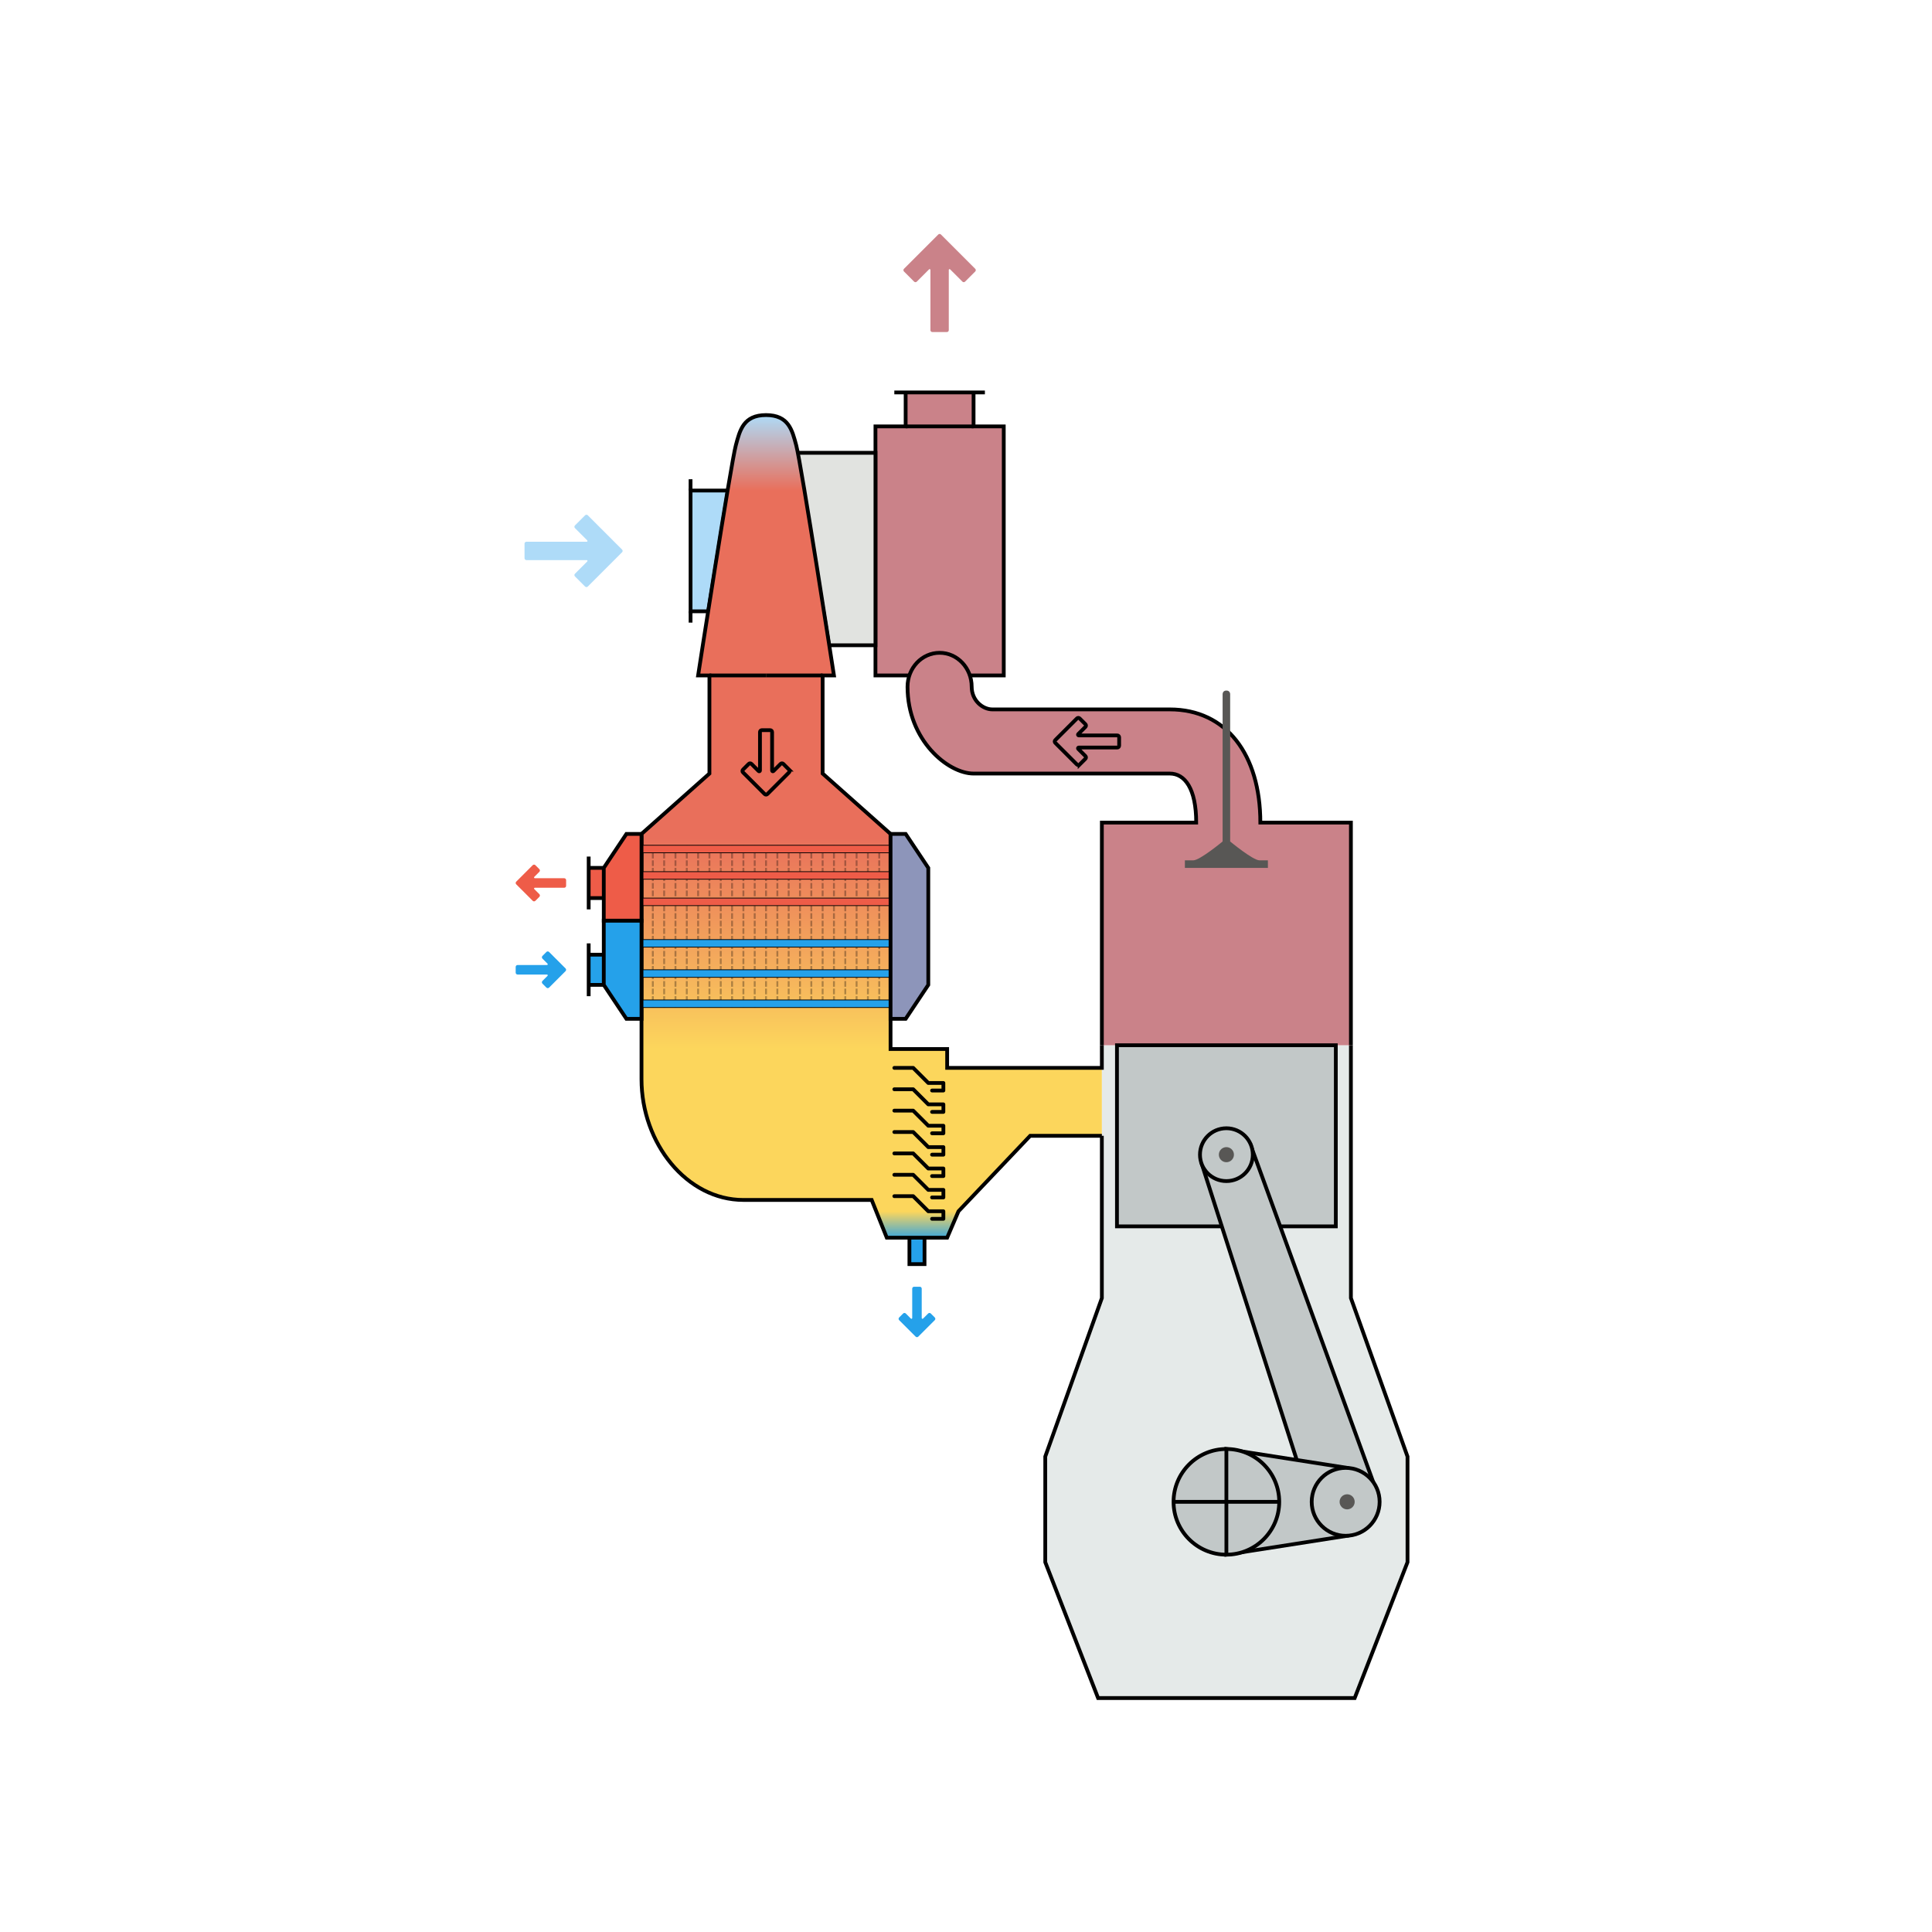
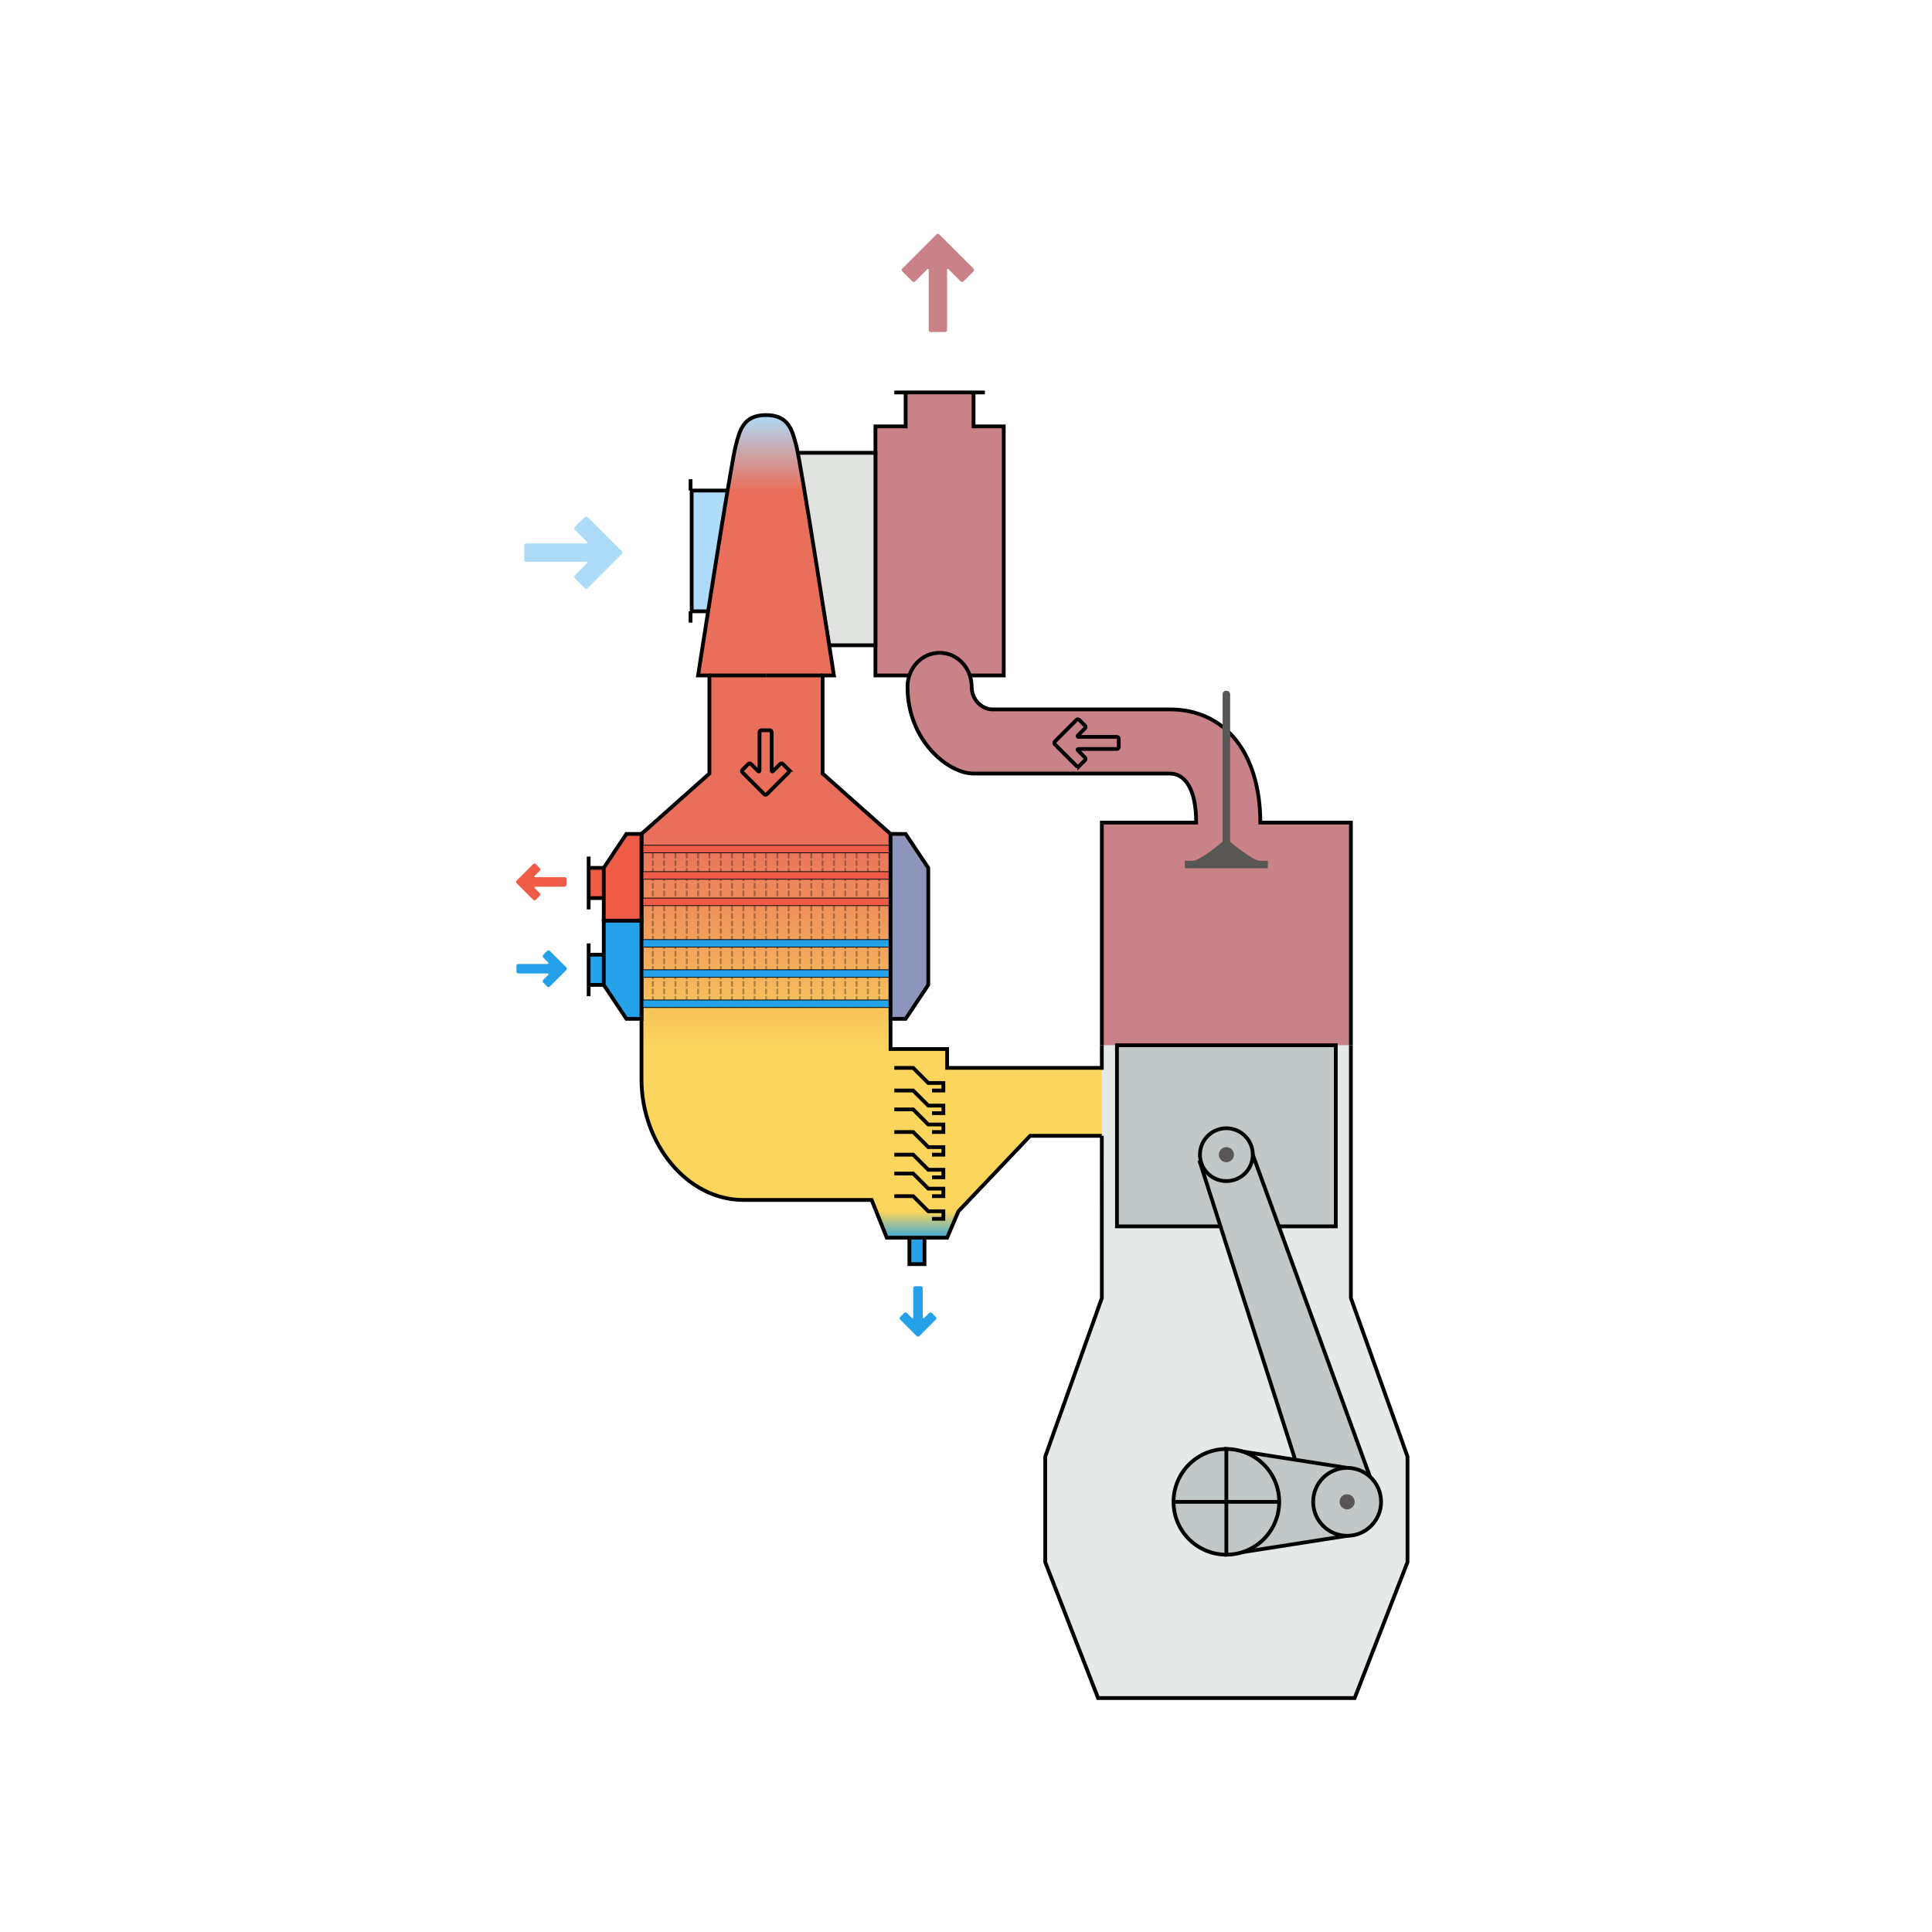
- <svg xmlns="http://www.w3.org/2000/svg" xmlns:xlink="http://www.w3.org/1999/xlink" width="512" height="512" viewBox="0 0 512 512" version="1.1" id="svg8">
-   <defs id="defs2">
-     <linearGradient id="linearGradient1014">
-       <stop style="stop-color:#25a1ea;stop-opacity:1" offset="0" id="stop1006" />
-       <stop style="stop-color:#25a1ea;stop-opacity:1" offset="0.027" id="stop1008" />
-       <stop style="stop-color:#fcd65c;stop-opacity:1" offset="0.062" id="stop1010" />
-       <stop style="stop-color:#fcd65c;stop-opacity:1;" offset="0.253" id="stop1016" />
-       <stop style="stop-color:#e96f5b;stop-opacity:1" offset="0.502" id="stop1018" />
-       <stop style="stop-color:#e96f5b;stop-opacity:1" offset="0.911" id="stop1020" />
-       <stop style="stop-color:#aedbf8;stop-opacity:1" offset="1" id="stop1012" />
+ <svg xmlns="http://www.w3.org/2000/svg" viewBox="0 0 512 512">
+   <defs>
+     <linearGradient id="gradient" x1="200" x2="200" y1="335" y2="110" gradientUnits="userSpaceOnUse">
+       <stop stop-color="#25a1ea" offset="0" />
+       <stop stop-color="#25a1ea" offset=".027" />
+       <stop stop-color="#fcd65c" offset=".062" />
+       <stop stop-color="#fcd65c" offset=".253" />
+       <stop stop-color="#e96f5b" offset=".502" />
+       <stop stop-color="#e96f5b" offset=".911" />
+       <stop stop-color="#aedbf8" offset="1" />
    </linearGradient>
-     <symbol id="RightArrow">
-       <path d="M 63,36 41,58 26,58 42,42 10,42 10,30 42,30 26,14 41,14 z" style="stroke:none" id="path2275" />
-     </symbol>
-     <linearGradient xlink:href="#linearGradient1014" id="linearGradient1004" x1="194" y1="325" x2="194" y2="100" gradientUnits="userSpaceOnUse" gradientTransform="translate(9.006097,10)" />
  </defs>
-   <g id="layer2" style="display:inline">
-     <path id="path961" style="fill:#e5eae9;fill-opacity:1;stroke:none;stroke-width:1px;stroke-linecap:butt;stroke-linejoin:miter;stroke-opacity:1" d="m 358,277 v 67 h -66 v -67" />
-     <path id="path964" style="fill:#e5eae9;fill-opacity:1;stroke:#000000;stroke-width:1px;stroke-linecap:butt;stroke-linejoin:miter;stroke-opacity:1" d="m 358.006,277 0,67 15,42 V 414 l -14,36 h -68 l -14,-36 V 386 L 292.006,344 292,301" />
-     <path id="path5469" style="fill:#ca8289;stroke:#000000;stroke-width:1px;stroke-linecap:butt;stroke-linejoin:miter;stroke-opacity:1;fill-opacity:1" d="m 258.006,104 h 3 m -21,0 h -3 m 20,75 h 9 v -66 h -8 v -9 h -18 v 9 h -8 v 66 h 9" />
-     <path style="fill:#ca8289;stroke:#000000;stroke-width:1px;stroke-linecap:butt;stroke-linejoin:miter;stroke-opacity:1;fill-opacity:1" d="m 292.006,277 v -59 h 25 c 0,-9 -3,-13 -7,-13 h -52 c -6.737,0 -17.5,-8.79 -17.5,-23 0,-4.971 3.806,-9 8.5,-9 4.694,0 8.5,4.029 8.5,9 0,3.624 2.898,6 5.5,6 h 47 c 15,0 24,12 24,30 h 24 v 59" id="path952" />
-     <path style="fill:#c2c8c8;fill-opacity:1;stroke:#000000;stroke-width:1px;stroke-linecap:butt;stroke-linejoin:miter;stroke-opacity:1" d="m 296.006,277 v 48 h 58 v -48 z" id="path877" />
-     <path style="fill:#e1e3e0;fill-opacity:1;stroke:#000000;stroke-width:1px;stroke-linecap:butt;stroke-linejoin:miter;stroke-opacity:1" d="m 232.006,171 h -12.3 l -8.4,-51 h 20.7 z" id="path5485" />
-     <path style="fill:#aedbf8;fill-opacity:1;stroke:#000000;stroke-width:1px;stroke-linecap:butt;stroke-linejoin:miter;stroke-opacity:1" d="m 187.706,162 h -4.7 v -32 h 9.9 z" id="path5435" />
-     <path id="path995" style="fill:url(#linearGradient1004);fill-opacity:1;stroke:#000000;stroke-width:1px;stroke-linecap:butt;stroke-linejoin:miter;stroke-opacity:1" d="m 241.006,328 h 4 m 47,-27 h -19 l -19,20 -3,7 h -6 v 7 h -4 v -7 h -6 l -4,-10 h -34 c -15,0 -27,-15 -27,-32 v -65 l 18,-16 v -26 h -3 c 0,0 8.66,-56 10,-61 1.072,-4 2,-8 8,-8 6,0 6.928,4 8,8 1.34,5 10,61 10,61 h -3 v 26 l 18,16 v 57 h 15 v 5 h 41 L 292,277" />
-     <path style="fill:#c2c8c8;fill-opacity:1;stroke:#000000;stroke-width:1px;stroke-linecap:butt;stroke-linejoin:miter;stroke-opacity:1" d="m 318.458,308.382 13.039,-4.744 33.297,91.528 -16.555,6.023 z" id="path895" />
-     <path style="fill:#c2c8c8;fill-opacity:1;stroke:#000000;stroke-width:1px;stroke-linecap:butt;stroke-linejoin:miter;stroke-opacity:1" d="m 325.006,412 32,-5 v -18 l -32,-5 z" id="path889" />
-     <g id="g873" transform="matrix(-1,0,0,1,632,0)" />
-     <circle style="fill:#c2c8c8;fill-opacity:1;fill-rule:evenodd;stroke:#000000;stroke-width:1;stroke-miterlimit:4;stroke-dasharray:none;stroke-opacity:1;stop-color:#000000" id="path881" cx="325.006" cy="398" r="14" />
-     <circle style="fill:#c2c8c8;fill-opacity:1;fill-rule:evenodd;stroke:#000000;stroke-width:1;stroke-miterlimit:4;stroke-dasharray:none;stroke-opacity:1;stop-color:#000000" id="circle883" cx="356.613" cy="398" r="9" />
-     <circle style="fill:#c2c8c8;fill-opacity:1;fill-rule:evenodd;stroke:#000000;stroke-width:1;stroke-miterlimit:4;stroke-dasharray:none;stroke-opacity:1;stop-color:#000000" id="path887" cx="325.006" cy="306" r="7" />
-     <path style="fill:#25a1ea;fill-opacity:1;stroke:none;stroke-width:0.109;stroke-linecap:butt;stroke-linejoin:miter;stroke-miterlimit:4;stroke-dasharray:none;stroke-opacity:1" d="m 144.805,252.279 -1.054,1.054 a 0.5,0.5 90 0 0 0,0.707 l 1.347,1.347 a 0.207,0.207 112.5 0 1 -0.146,0.354 h -7.792 a 0.5,0.5 135 0 0 -0.5,0.5 v 1.52 a 0.5,0.5 45 0 0 0.5,0.5 h 7.792 a 0.207,0.207 67.5 0 1 0.146,0.354 l -1.347,1.347 a 0.5,0.5 90 0 0 0,0.707 l 1.054,1.054 a 0.5,0.5 5.3128804e-5 0 0 0.707,0 l 4.368,-4.368 a 0.5,0.5 90 0 0 0,-0.707 l -4.368,-4.368 a 0.5,0.5 180 0 0 -0.707,0 z" id="path5401" />
-     <path style="fill:#ee5c48;fill-opacity:1;stroke:none;stroke-width:0.109;stroke-linecap:butt;stroke-linejoin:miter;stroke-miterlimit:4;stroke-dasharray:none;stroke-opacity:1" d="m 141.882,229.279 1.054,1.054 a 0.5,0.5 90 0 1 0,0.707 l -1.347,1.347 a 0.207,0.207 67.5 0 0 0.146,0.354 h 7.792 a 0.5,0.5 45 0 1 0.5,0.5 v 1.52 a 0.5,0.5 135 0 1 -0.5,0.5 l -7.792,0 a 0.207,0.207 112.5 0 0 -0.146,0.354 l 1.347,1.347 a 0.5,0.5 90 0 1 0,0.707 l -1.054,1.054 a 0.5,0.5 180 0 1 -0.707,0 l -4.368,-4.368 a 0.5,0.5 90 0 1 0,-0.707 l 4.368,-4.368 a 0.5,0.5 5.3128802e-5 0 1 0.707,0 z" id="path5407" />
-     <path style="fill:none;stroke:#000000;stroke-width:1;stroke-linecap:round;stroke-linejoin:round;stroke-miterlimit:4;stroke-dasharray:none;stroke-opacity:1" d="m 237.006,283 h 5 l 4,4 h 4 v 2 h -3" id="path5419" />
-     <path style="fill:none;stroke:#000000;stroke-width:1;stroke-linecap:round;stroke-linejoin:round;stroke-miterlimit:4;stroke-dasharray:none;stroke-opacity:1" d="m 237.006,288.667 h 5 l 4,4 h 4 v 2 h -3" id="path5421" />
-     <path style="fill:none;stroke:#000000;stroke-width:1;stroke-linecap:round;stroke-linejoin:round;stroke-miterlimit:4;stroke-dasharray:none;stroke-opacity:1" d="m 237.006,294.333 h 5 l 4,4 h 4 v 2 h -3" id="path5423" />
-     <path style="fill:none;stroke:#000000;stroke-width:1;stroke-linecap:round;stroke-linejoin:round;stroke-miterlimit:4;stroke-dasharray:none;stroke-opacity:1" d="m 237.006,300 h 5 l 4,4 h 4 v 2 h -3" id="path5425" />
-     <path style="fill:none;stroke:#000000;stroke-width:1;stroke-linecap:round;stroke-linejoin:round;stroke-miterlimit:4;stroke-dasharray:none;stroke-opacity:1" d="m 237.006,305.667 h 5 l 4,4 h 4 v 2 h -3" id="path5427" />
-     <path style="fill:none;stroke:#000000;stroke-width:1;stroke-linecap:round;stroke-linejoin:round;stroke-miterlimit:4;stroke-dasharray:none;stroke-opacity:1" d="m 237.006,311.333 h 5 l 4,4 h 4 v 2 h -3" id="path5429" />
-     <path style="fill:none;stroke:#000000;stroke-width:1;stroke-linecap:round;stroke-linejoin:round;stroke-miterlimit:4;stroke-dasharray:none;stroke-opacity:1" d="m 237.006,317 h 5 l 4,4 h 4 v 2 h -3" id="path5431" />
-     <path style="fill:none;stroke:#000000;stroke-width:1px;stroke-linecap:butt;stroke-linejoin:miter;stroke-opacity:1" d="m 188.006,179 h 15" id="path5433" />
-     <path style="fill:none;stroke:#000000;stroke-width:1px;stroke-linecap:butt;stroke-linejoin:miter;stroke-opacity:1" d="m 183,130 0.006,-3" id="path5437" />
-     <path style="fill:none;stroke:#000000;stroke-width:1px;stroke-linecap:butt;stroke-linejoin:miter;stroke-opacity:1" d="m 183.006,162 v 3" id="path5439" />
-     <path style="fill:none;stroke:#000000;stroke-width:1px;stroke-linecap:butt;stroke-linejoin:miter;stroke-opacity:1" d="m 203.006,179 h 15" id="path5481" />
-     <circle style="fill:#585755;fill-opacity:1;fill-rule:evenodd;stroke:none;stroke-width:1;stroke-linecap:round;stroke-linejoin:round;stroke-miterlimit:4;stroke-dasharray:none;stroke-opacity:1;stop-color:#000000" id="path5487" cx="325.006" cy="306" r="2" />
-     <path style="fill:none;stroke:#000000;stroke-width:1px;stroke-linecap:butt;stroke-linejoin:miter;stroke-opacity:1" d="m 325.006,384 v 28" id="path5492" />
-     <path style="fill:none;stroke:#000000;stroke-width:1px;stroke-linecap:butt;stroke-linejoin:miter;stroke-opacity:1" d="m 311.006,398 h 28" id="path5494" />
-     <path style="fill:none;fill-opacity:1;stroke:#000000;stroke-width:1;stroke-linecap:butt;stroke-linejoin:miter;stroke-miterlimit:4;stroke-dasharray:none;stroke-opacity:1" d="m 209.117,203.972 -1.536,-1.536 a 0.5,0.5 180 0 0 -0.707,0 l -1.909,1.909 a 0.207,0.207 22.5 0 1 -0.354,-0.146 V 194 a 0.5,0.5 45 0 0 -0.5,-0.5 l -2.21,0 a 0.5,0.5 135 0 0 -0.5,0.5 v 10.199 a 0.207,0.207 157.5 0 1 -0.354,0.146 l -1.909,-1.909 a 0.5,0.5 1.2773612e-4 0 0 -0.707,0 l -1.536,1.536 a 0.5,0.5 90 0 0 0,0.707 l 5.757,5.757 a 0.5,0.5 180 0 0 0.707,0 l 5.757,-5.757 a 0.5,0.5 90 0 0 0,-0.707 z" id="path5496" />
-     <path style="fill:#aedbf8;fill-opacity:1;stroke:none;stroke-width:0.211;stroke-linecap:butt;stroke-linejoin:miter;stroke-miterlimit:4;stroke-dasharray:none;stroke-opacity:1" d="m 155.061,136.555 -2.692,2.692 a 0.5,0.5 90 0 0 0,0.707 l 3.259,3.259 a 0.207,0.207 112.5 0 1 -0.146,0.354 h -15.975 a 0.5,0.5 135 0 0 -0.5,0.5 v 3.866 a 0.5,0.5 45 0 0 0.5,0.5 h 15.975 a 0.207,0.207 67.5 0 1 0.146,0.354 l -3.259,3.259 a 0.5,0.5 90 0 0 0,0.707 l 2.692,2.692 a 0.5,0.5 5.5035797e-5 0 0 0.707,0 l 9.091,-9.091 a 0.5,0.5 90 0 0 0,-0.707 l -9.091,-9.091 a 0.5,0.5 180 0 0 -0.707,0 z" id="path5500" />
-     <path style="fill:#ca8289;fill-opacity:1;stroke:none;stroke-width:0.211;stroke-linecap:butt;stroke-linejoin:miter;stroke-miterlimit:4;stroke-dasharray:none;stroke-opacity:1" d="m 258.45,71.944 -2.692,2.692 a 0.5,0.5 4.2138235e-5 0 1 -0.707,0 l -3.259,-3.259 a 0.207,0.207 157.5 0 0 -0.354,0.146 l 0,15.974 a 0.5,0.5 135 0 1 -0.5,0.5 h -3.866 a 0.5,0.5 45 0 1 -0.5,-0.5 v -15.974 a 0.207,0.207 22.5 0 0 -0.354,-0.146 l -3.259,3.259 a 0.5,0.5 180 0 1 -0.707,2e-6 l -2.692,-2.692 a 0.5,0.5 90 0 1 0,-0.707 l 9.091,-9.091 a 0.5,0.5 0 0 1 0.707,0 l 9.091,9.091 a 0.5,0.5 90 0 1 0,0.707 z" id="path5504" />
-     <path style="fill:none;fill-opacity:1;stroke:#000000;stroke-width:1;stroke-linecap:butt;stroke-linejoin:miter;stroke-miterlimit:4;stroke-dasharray:none;stroke-opacity:1" d="m 286.114,202.611 1.536,-1.536 a 0.5,0.5 90 0 0 0,-0.707 l -1.909,-1.909 a 0.207,0.207 112.5 0 1 0.146,-0.354 h 10.199 a 0.5,0.5 135 0 0 0.5,-0.5 v -2.21 a 0.5,0.5 45 0 0 -0.5,-0.5 l -10.199,0 a 0.207,0.207 67.5 0 1 -0.146,-0.354 l 1.909,-1.909 a 0.5,0.5 90 0 0 0,-0.707 l -1.536,-1.536 a 0.5,0.5 8.3419517e-5 0 0 -0.707,0 l -5.757,5.757 a 0.5,0.5 90 0 0 0,0.707 l 5.757,5.757 a 0.5,0.5 180 0 0 0.707,0 z" id="path5516" />
-     <path style="fill:#25a1ea;fill-opacity:1;stroke:none;stroke-width:0.109;stroke-linecap:butt;stroke-linejoin:miter;stroke-miterlimit:4;stroke-dasharray:none;stroke-opacity:1" d="m 247.728,349.145 -1.054,-1.054 a 0.5,0.5 180 0 0 -0.707,0 l -1.347,1.347 a 0.207,0.207 22.5 0 1 -0.354,-0.146 V 341.5 a 0.5,0.5 45 0 0 -0.5,-0.5 h -1.52 a 0.5,0.5 135 0 0 -0.5,0.5 v 7.792 a 0.207,0.207 157.5 0 1 -0.354,0.146 l -1.347,-1.347 a 0.5,0.5 8.1353463e-5 0 0 -0.707,0 l -1.054,1.054 a 0.5,0.5 90 0 0 0,0.707 l 4.368,4.368 a 0.5,0.5 0 0 0 0.707,0 l 4.368,-4.368 a 0.5,0.5 90 0 0 0,-0.707 z" id="path5520" />
-     <path style="font-variation-settings:normal;opacity:0.3;vector-effect:none;fill:none;fill-opacity:1;stroke:#000000;stroke-width:0.5;stroke-linecap:butt;stroke-linejoin:miter;stroke-miterlimit:4;stroke-dasharray:1.5, 0.5;stroke-dashoffset:0;stroke-opacity:1;stop-color:#000000;stop-opacity:1" d="m 176.006,224 v 43" id="path5639" />
-     <path style="font-variation-settings:normal;opacity:0.3;vector-effect:none;fill:none;fill-opacity:1;stroke:#000000;stroke-width:0.5;stroke-linecap:butt;stroke-linejoin:miter;stroke-miterlimit:4;stroke-dasharray:1.5, 0.5;stroke-dashoffset:0;stroke-opacity:1;stop-color:#000000;stop-opacity:1" d="m 179.006,224 v 43" id="path5641" />
-     <path style="font-variation-settings:normal;opacity:0.3;vector-effect:none;fill:none;fill-opacity:1;stroke:#000000;stroke-width:0.5;stroke-linecap:butt;stroke-linejoin:miter;stroke-miterlimit:4;stroke-dasharray:1.5, 0.5;stroke-dashoffset:0;stroke-opacity:1;stop-color:#000000;stop-opacity:1" d="m 182.006,224 v 43" id="path5643" />
-     <path style="font-variation-settings:normal;opacity:0.3;vector-effect:none;fill:none;fill-opacity:1;stroke:#000000;stroke-width:0.5;stroke-linecap:butt;stroke-linejoin:miter;stroke-miterlimit:4;stroke-dasharray:1.5, 0.5;stroke-dashoffset:0;stroke-opacity:1;stop-color:#000000;stop-opacity:1" d="m 185.006,224 v 43" id="path5645" />
-     <path style="font-variation-settings:normal;opacity:0.3;vector-effect:none;fill:none;fill-opacity:1;stroke:#000000;stroke-width:0.5;stroke-linecap:butt;stroke-linejoin:miter;stroke-miterlimit:4;stroke-dasharray:1.5, 0.5;stroke-dashoffset:0;stroke-opacity:1;stop-color:#000000;stop-opacity:1" d="m 188.006,224 v 43" id="path5647" />
-     <path style="font-variation-settings:normal;opacity:0.3;vector-effect:none;fill:none;fill-opacity:1;stroke:#000000;stroke-width:0.5;stroke-linecap:butt;stroke-linejoin:miter;stroke-miterlimit:4;stroke-dasharray:1.5, 0.5;stroke-dashoffset:0;stroke-opacity:1;stop-color:#000000;stop-opacity:1" d="m 191.006,224 v 43" id="path5649" />
-     <path style="font-variation-settings:normal;opacity:0.3;vector-effect:none;fill:none;fill-opacity:1;stroke:#000000;stroke-width:0.5;stroke-linecap:butt;stroke-linejoin:miter;stroke-miterlimit:4;stroke-dasharray:1.5, 0.5;stroke-dashoffset:0;stroke-opacity:1;stop-color:#000000;stop-opacity:1" d="m 194.006,224 v 43" id="path5651" />
-     <path style="font-variation-settings:normal;opacity:0.3;vector-effect:none;fill:none;fill-opacity:1;stroke:#000000;stroke-width:0.5;stroke-linecap:butt;stroke-linejoin:miter;stroke-miterlimit:4;stroke-dasharray:1.5, 0.5;stroke-dashoffset:0;stroke-opacity:1;stop-color:#000000;stop-opacity:1" d="m 197.006,224 v 43" id="path5653" />
-     <path style="font-variation-settings:normal;opacity:0.3;vector-effect:none;fill:none;fill-opacity:1;stroke:#000000;stroke-width:0.5;stroke-linecap:butt;stroke-linejoin:miter;stroke-miterlimit:4;stroke-dasharray:1.5, 0.5;stroke-dashoffset:0;stroke-opacity:1;stop-color:#000000;stop-opacity:1" d="m 200.006,224 v 43" id="path5655" />
-     <path style="font-variation-settings:normal;opacity:0.3;vector-effect:none;fill:none;fill-opacity:1;stroke:#000000;stroke-width:0.5;stroke-linecap:butt;stroke-linejoin:miter;stroke-miterlimit:4;stroke-dasharray:1.5, 0.5;stroke-dashoffset:0;stroke-opacity:1;stop-color:#000000;stop-opacity:1" d="m 203.006,224 v 43" id="path5657" />
-     <path style="font-variation-settings:normal;opacity:0.3;vector-effect:none;fill:none;fill-opacity:1;stroke:#000000;stroke-width:0.5;stroke-linecap:butt;stroke-linejoin:miter;stroke-miterlimit:4;stroke-dasharray:1.5, 0.5;stroke-dashoffset:0;stroke-opacity:1;stop-color:#000000;stop-opacity:1" d="m 206.006,224 v 43" id="path5659" />
-     <path style="font-variation-settings:normal;opacity:0.3;vector-effect:none;fill:none;fill-opacity:1;stroke:#000000;stroke-width:0.5;stroke-linecap:butt;stroke-linejoin:miter;stroke-miterlimit:4;stroke-dasharray:1.5, 0.5;stroke-dashoffset:0;stroke-opacity:1;stop-color:#000000;stop-opacity:1" d="m 209.006,224 v 43" id="path5661" />
-     <path style="font-variation-settings:normal;opacity:0.3;vector-effect:none;fill:none;fill-opacity:1;stroke:#000000;stroke-width:0.5;stroke-linecap:butt;stroke-linejoin:miter;stroke-miterlimit:4;stroke-dasharray:1.5, 0.5;stroke-dashoffset:0;stroke-opacity:1;stop-color:#000000;stop-opacity:1" d="m 212.006,224 v 43" id="path5663" />
-     <path style="font-variation-settings:normal;opacity:0.3;vector-effect:none;fill:none;fill-opacity:1;stroke:#000000;stroke-width:0.5;stroke-linecap:butt;stroke-linejoin:miter;stroke-miterlimit:4;stroke-dasharray:1.5, 0.5;stroke-dashoffset:0;stroke-opacity:1;stop-color:#000000;stop-opacity:1" d="m 215.006,224 v 43" id="path5665" />
-     <path style="font-variation-settings:normal;opacity:0.3;vector-effect:none;fill:none;fill-opacity:1;stroke:#000000;stroke-width:0.5;stroke-linecap:butt;stroke-linejoin:miter;stroke-miterlimit:4;stroke-dasharray:1.5, 0.5;stroke-dashoffset:0;stroke-opacity:1;stop-color:#000000;stop-opacity:1" d="m 218.006,224 v 43" id="path5667" />
-     <path style="font-variation-settings:normal;opacity:0.3;vector-effect:none;fill:none;fill-opacity:1;stroke:#000000;stroke-width:0.5;stroke-linecap:butt;stroke-linejoin:miter;stroke-miterlimit:4;stroke-dasharray:1.5, 0.5;stroke-dashoffset:0;stroke-opacity:1;stop-color:#000000;stop-opacity:1" d="m 221.006,224 v 43" id="path5669" />
-     <path style="font-variation-settings:normal;opacity:0.3;vector-effect:none;fill:none;fill-opacity:1;stroke:#000000;stroke-width:0.5;stroke-linecap:butt;stroke-linejoin:miter;stroke-miterlimit:4;stroke-dasharray:1.5, 0.5;stroke-dashoffset:0;stroke-opacity:1;stop-color:#000000;stop-opacity:1" d="m 224.006,224 v 43" id="path5671" />
-     <path style="font-variation-settings:normal;opacity:0.3;vector-effect:none;fill:none;fill-opacity:1;stroke:#000000;stroke-width:0.5;stroke-linecap:butt;stroke-linejoin:miter;stroke-miterlimit:4;stroke-dasharray:1.5, 0.5;stroke-dashoffset:0;stroke-opacity:1;stop-color:#000000;stop-opacity:1" d="m 227.006,224 v 43" id="path5673" />
-     <path style="font-variation-settings:normal;opacity:0.3;vector-effect:none;fill:none;fill-opacity:1;stroke:#000000;stroke-width:0.5;stroke-linecap:butt;stroke-linejoin:miter;stroke-miterlimit:4;stroke-dasharray:1.5, 0.5;stroke-dashoffset:0;stroke-opacity:1;stop-color:#000000;stop-opacity:1" d="m 230.006,224 v 43" id="path5675" />
-     <path style="fill:none;stroke:#000000;stroke-width:1px;stroke-linecap:butt;stroke-linejoin:miter;stroke-opacity:1" d="m 240.006,113 h 18" id="path5465" />
-     <circle style="fill:#585755;fill-opacity:1;fill-rule:evenodd;stroke:none;stroke-width:1;stroke-linecap:round;stroke-linejoin:round;stroke-miterlimit:4;stroke-dasharray:none;stroke-opacity:1;stop-color:#000000" id="circle966" cx="357.006" cy="398" r="2" />
-     <path style="fill:#585755;fill-opacity:1;stroke:none;stroke-width:1px;stroke-linecap:butt;stroke-linejoin:round;stroke-opacity:1" d="M 326.006,183.939 V 223 c 0,0 6.035,5 7.768,5 h 2.232 v 2 h -22 v -2 h 2.232 c 1.733,0 7.768,-5 7.768,-5 v -39.061 c 0,0 -1e-5,-0.939 1,-0.939 1,0 1,0.939 1,0.939 z" id="path972" />
-     <path style="opacity:0.3;fill:none;stroke:#000000;stroke-width:0.5;stroke-linecap:butt;stroke-linejoin:miter;stroke-miterlimit:4;stroke-dasharray:1.5, 0.5;stroke-dashoffset:0;stroke-opacity:1" d="m 173.006,224 v 43" id="path5540" />
-     <path style="font-variation-settings:normal;opacity:0.3;vector-effect:none;fill:none;fill-opacity:1;stroke:#000000;stroke-width:0.5;stroke-linecap:butt;stroke-linejoin:miter;stroke-miterlimit:4;stroke-dasharray:1.5, 0.5;stroke-dashoffset:0;stroke-opacity:1;stop-color:#000000;stop-opacity:1" d="m 233.006,224 v 43" id="path5542" />
-     <path style="fill:#25a1ea;fill-opacity:1;stroke:#000000;stroke-width:0.2;stroke-linecap:butt;stroke-linejoin:miter;stroke-miterlimit:4;stroke-dasharray:none;stroke-opacity:1" d="m 170.006,257 h 66 v 2 h -66 z" id="path5528" />
-     <path style="fill:#25a1ea;fill-opacity:1;stroke:#000000;stroke-width:0.2;stroke-linecap:butt;stroke-linejoin:miter;stroke-miterlimit:4;stroke-dasharray:none;stroke-opacity:1" d="m 170.006,265 h 66 v 2 h -66 z" id="path5530" />
-     <path style="fill:#25a1ea;fill-opacity:1;stroke:#000000;stroke-width:0.2;stroke-linecap:butt;stroke-linejoin:miter;stroke-miterlimit:4;stroke-dasharray:none;stroke-opacity:1" d="m 170.006,249 h 66 v 2 h -66 z" id="path5532" />
-     <path style="fill:#ee5c48;fill-opacity:1;stroke:#000000;stroke-width:0.2;stroke-linecap:butt;stroke-linejoin:miter;stroke-miterlimit:4;stroke-dasharray:none;stroke-opacity:1" d="m 170.006,238 h 66 v 2 h -66 z" id="path5536" />
-     <path style="fill:#ee5c48;fill-opacity:1;stroke:#000000;stroke-width:0.2;stroke-linecap:butt;stroke-linejoin:miter;stroke-miterlimit:4;stroke-dasharray:none;stroke-opacity:1" d="m 170.006,231 h 66 v 2 h -66 z" id="path5538" />
-     <path style="fill:#ee5c48;fill-opacity:1;stroke:#000000;stroke-width:0.2;stroke-linecap:butt;stroke-linejoin:miter;stroke-miterlimit:4;stroke-dasharray:none;stroke-opacity:1" d="m 170.006,224 h 66 v 2 h -66 z" id="path5534" />
-     <path style="fill:#8d95ba;fill-opacity:1;stroke:#000000;stroke-width:1px;stroke-linecap:butt;stroke-linejoin:miter;stroke-opacity:1" d="m 236.006,270 h 4 l 6,-9 v -31 l -6,-9 h -4 z" id="path5415" />
-     <path id="path918" style="fill:#ee5c48;fill-opacity:1;stroke:#000000;stroke-width:1px;stroke-linecap:butt;stroke-linejoin:miter;stroke-opacity:1" d="m 170.006,221 h -4 l -6,9 v 14 h 10 z m -14,17 v 3 m 0,-11 v -3 m 4,11 h -4 v -8 h 4" />
-     <path id="path916" style="fill:#25a1ea;fill-opacity:1;stroke:#000000;stroke-width:1px;stroke-linecap:butt;stroke-linejoin:miter;stroke-opacity:1" d="m 170.006,244 h -10 v 17 l 6,9 h 4 z m -14,17 v 3 m 0,-11 v -3 m 4,11 h -4 v -8 h 4" />
+   <path fill="#e5eae9" d="m358 277v67h-66v-67" />
+   <path fill="none" stroke="#000" d="m240 113h18" />
+   <g stroke="#000">
+     <path fill="#e5eae9" d="m358 277v67l15 42v28l-14 36h-68l-14-36v-28l15-42-0.006-43" />
+     <path fill="#ca8289" d="m258 104h3m-21 0h-3m20 75h9v-66h-8v-9h-18v9h-8v66h9" />
+     <path fill="#ca8289" d="m292 277v-59h25c0-9-3-13-7-13h-52c-6.74 0-17.5-8.79-17.5-23 0-4.97 3.81-9 8.5-9s8.5 4.03 8.5 9c0 3.62 2.9 6 5.5 6h47c15 0 24 12 24 30h24v59" />
+     <path fill="#c2c8c8" d="m296 277v48h58v-48z" />
+     <path fill="#e1e3e0" d="m232 171h-12.3l-8.4-51h20.7z" />
+     <path fill="#aedbf8" d="m188 162h-4.7v-32h9.9z" />
+     <path fill="url(#gradient)" d="m241 328h4m47-27h-19l-19 20-3 7h-6v7h-4v-7h-6l-4-10h-34c-15 0-27-15-27-32v-65l18-16v-26h-3s8.66-56 10-61c1.07-4 2-8 8-8s6.93 4 8 8c1.34 5 10 61 10 61h-3v26l18 16v57h15v5h41l-0.006-6" />
+   </g>
+   <g fill="#c2c8c8" stroke="#000">
+     <path stroke-width="1px" d="m318 308 13-4.74 33.3 91.5-16.6 6.02z" />
+     <path stroke-width="1px" d="m325 412 32-5v-18l-32-5z" />
+     <circle r="14" cx="325" cy="398" />
+     <circle r="9" cx="357" cy="398" />
+     <circle r="7" cx="325" cy="306" />
+   </g>
+   <path fill="#25a1ea" d="m145 252-1.05 1.05a0.5 0.5 90 0 0 0 0.707l1.35 1.35a0.207 0.207 112 0 1-0.146 0.354h-7.79a0.5 0.5 135 0 0-0.5 0.5v1.52a0.5 0.5 45 0 0 0.5 0.5h7.79a0.207 0.207 67.5 0 1 0.146 0.354l-1.35 1.35a0.5 0.5 90 0 0 0 0.707l1.05 1.05a0.5 0.5 5.31e-5 0 0 0.707 0l4.37-4.37a0.5 0.5 90 0 0 0-0.707l-4.37-4.37a0.5 0.5 180 0 0-0.707 0z" />
+   <path fill="#25a1ea" d="m248 349-1.05-1.05a0.5 0.5 180 0 0-0.707 0l-1.35 1.35a0.207 0.207 22.5 0 1-0.354-0.146v-7.79a0.5 0.5 45 0 0-0.5-0.5h-1.52a0.5 0.5 135 0 0-0.5 0.5v7.79a0.207 0.207 158 0 1-0.354 0.146l-1.35-1.35a0.5 0.5 8.14e-5 0 0-0.707 0l-1.05 1.05a0.5 0.5 90 0 0 0 0.707l4.37 4.37a0.5 0.5 0 0 0 0.707 0l4.37-4.37a0.5 0.5 90 0 0 0-0.707z" />
+   <path fill="#ee5c48" d="m142 229 1.05 1.05a0.5 0.5 90 0 1 0 0.707l-1.35 1.35a0.207 0.207 67.5 0 0 0.146 0.354h7.79a0.5 0.5 45 0 1 0.5 0.5v1.52a0.5 0.5 135 0 1-0.5 0.5h-7.79a0.207 0.207 112 0 0-0.146 0.354l1.35 1.35a0.5 0.5 90 0 1 0 0.707l-1.05 1.05a0.5 0.5 180 0 1-0.707 0l-4.37-4.37a0.5 0.5 90 0 1 0-0.707l4.37-4.37a0.5 0.5 5.31e-5 0 1 0.707 0z" />
+   <path fill="#aedbf8" d="m155 137-2.69 2.69a0.5 0.5 90 0 0 0 0.707l3.26 3.26a0.207 0.207 112 0 1-0.146 0.354h-16a0.5 0.5 135 0 0-0.5 0.5v3.87a0.5 0.5 45 0 0 0.5 0.5h16a0.207 0.207 67.5 0 1 0.146 0.354l-3.26 3.26a0.5 0.5 90 0 0 0 0.707l2.69 2.69a0.5 0.5 5.5e-5 0 0 0.707 0l9.09-9.09a0.5 0.5 90 0 0 0-0.707l-9.09-9.09a0.5 0.5 180 0 0-0.707 0z" />
+   <path fill="#ca8289" d="m258 71.9-2.69 2.69a0.5 0.5 4.21e-5 0 1-0.707 0l-3.26-3.26a0.207 0.207 158 0 0-0.354 0.146v16a0.5 0.5 135 0 1-0.5 0.5h-3.87a0.5 0.5 45 0 1-0.5-0.5v-16a0.207 0.207 22.5 0 0-0.354-0.146l-3.26 3.26a0.5 0.5 180 0 1-0.707 2e-6l-2.69-2.69a0.5 0.5 90 0 1 0-0.707l9.09-9.09a0.5 0.5 0 0 1 0.707 0l9.09 9.09a0.5 0.5 90 0 1 0 0.707z" />
+   <path fill="none" stroke="#000" d="m286 203 1.54-1.54a0.5 0.5 90 0 0 0-0.707l-1.91-1.91a0.207 0.207 112 0 1 0.146-0.354h10.2a0.5 0.5 135 0 0 0.5-0.5v-2.21a0.5 0.5 45 0 0-0.5-0.5h-10.2a0.207 0.207 67.5 0 1-0.146-0.354l1.91-1.91a0.5 0.5 90 0 0 0-0.707l-1.54-1.54a0.5 0.5 8.34e-5 0 0-0.707 0l-5.76 5.76a0.5 0.5 90 0 0 0 0.707l5.76 5.76a0.5 0.5 180 0 0 0.707 0z" />
+   <path fill="none" stroke="#000" d="m209 204-1.54-1.54a0.5 0.5 180 0 0-0.707 0l-1.91 1.91a0.207 0.207 22.5 0 1-0.354-0.146v-10.2a0.5 0.5 45 0 0-0.5-0.5h-2.21a0.5 0.5 135 0 0-0.5 0.5v10.2a0.207 0.207 158 0 1-0.354 0.146l-1.91-1.91a0.5 0.5 1.28e-4 0 0-0.707 0l-1.54 1.54a0.5 0.5 90 0 0 0 0.707l5.76 5.76a0.5 0.5 180 0 0 0.707 0l5.76-5.76a0.5 0.5 90 0 0 0-0.707z" />
+   <g fill="none" stroke="#000">
+     <path d="m237 283h5l4 4h4v2h-3" />
+     <path d="m237 289h5l4 4h4v2h-3" />
+     <path d="m237 294h5l4 4h4v2h-3" />
+     <path d="m237 300h5l4 4h4v2h-3" />
+     <path d="m237 306h5l4 4h4v2h-3" />
+     <path d="m237 311h5l4 4h4v2h-3" />
+     <path d="m237 317h5l4 4h4v2h-3" />
+     <path d="m188 179h15" />
+     <path d="m183 130 6e-3 -3" />
+     <path d="m183 162v3" />
+     <path d="m203 179h15" />
+   </g>
+   <g fill="none" stroke="#000">
+     <path d="m325 384v28" />
+     <path d="m311 398h28" />
+   </g>
+   <g fill="none" stroke="#000" stroke-width="0.5" stroke-dasharray="1.5, 0.5" opacity="0.3">
+     <path d="m173 224v43" />
+     <path d="m176 224v43" />
+     <path d="m179 224v43" />
+     <path d="m182 224v43" />
+     <path d="m185 224v43" />
+     <path d="m188 224v43" />
+     <path d="m191 224v43" />
+     <path d="m194 224v43" />
+     <path d="m197 224v43" />
+     <path d="m200 224v43" />
+     <path d="m203 224v43" />
+     <path d="m206 224v43" />
+     <path d="m209 224v43" />
+     <path d="m212 224v43" />
+     <path d="m215 224v43" />
+     <path d="m218 224v43" />
+     <path d="m221 224v43" />
+     <path d="m224 224v43" />
+     <path d="m227 224v43" />
+     <path d="m230 224v43" />
+     <path d="m233 224v43" />
+   </g>
+   <circle fill="#585755" r="2" cx="325" cy="306" />
+   <circle fill="#585755" r="2" cx="357" cy="398" />
+   <path fill="#585755" d="m326 184v39.1s6.03 5 7.77 5h2.23v2h-22v-2h2.23c1.73 0 7.77-5 7.77-5v-39.1s-1e-5 -0.939 1-0.939 1 0.939 1 0.939z" />
+   <g fill="#25a1ea" stroke="#000" stroke-width=".2">
+     <path d="m170 257h66v2h-66z" />
+     <path d="m170 265h66v2h-66z" />
+     <path d="m170 249h66v2h-66z" />
+   </g>
+   <g fill="#ee5c48" stroke="#000" stroke-width=".2">
+     <path d="m170 238h66v2h-66z" />
+     <path d="m170 231h66v2h-66z" />
+     <path d="m170 224h66v2h-66z" />
+   </g>
+   <g stroke="#000">
+     <path fill="#8d95ba" d="m236 270h4l6-9v-31l-6-9h-4z" />
+     <path fill="#ee5c48" d="m170 221h-4l-6 9v14h10zm-14 17v3m0-11v-3m4 11h-4v-8h4" />
+     <path fill="#25a1ea" d="m170 244h-10v17l6 9h4zm-14 17v3m0-11v-3m4 11h-4v-8h4" />
  </g>
</svg>
